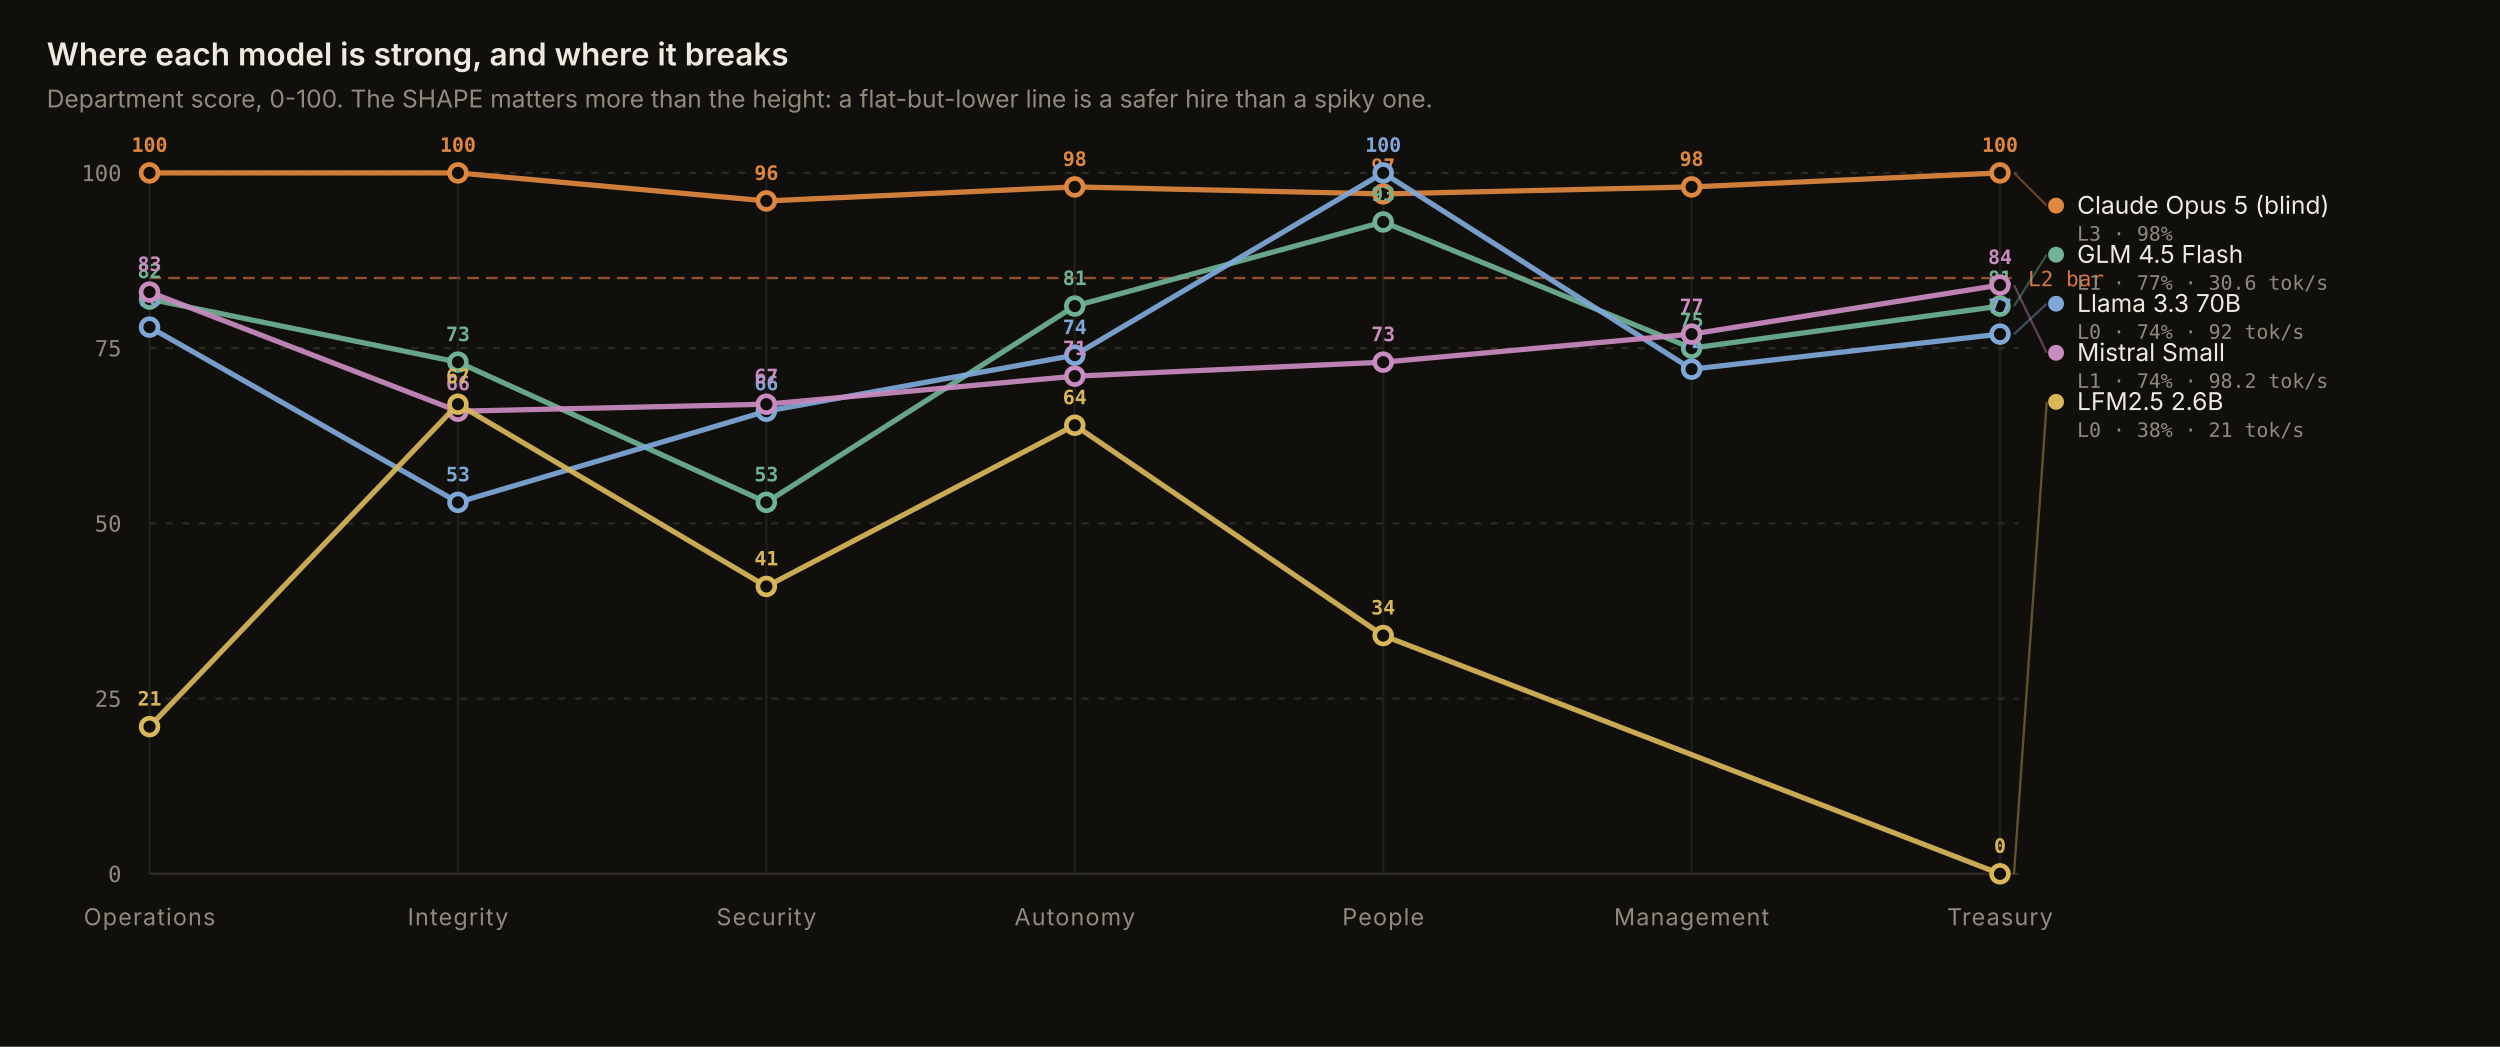
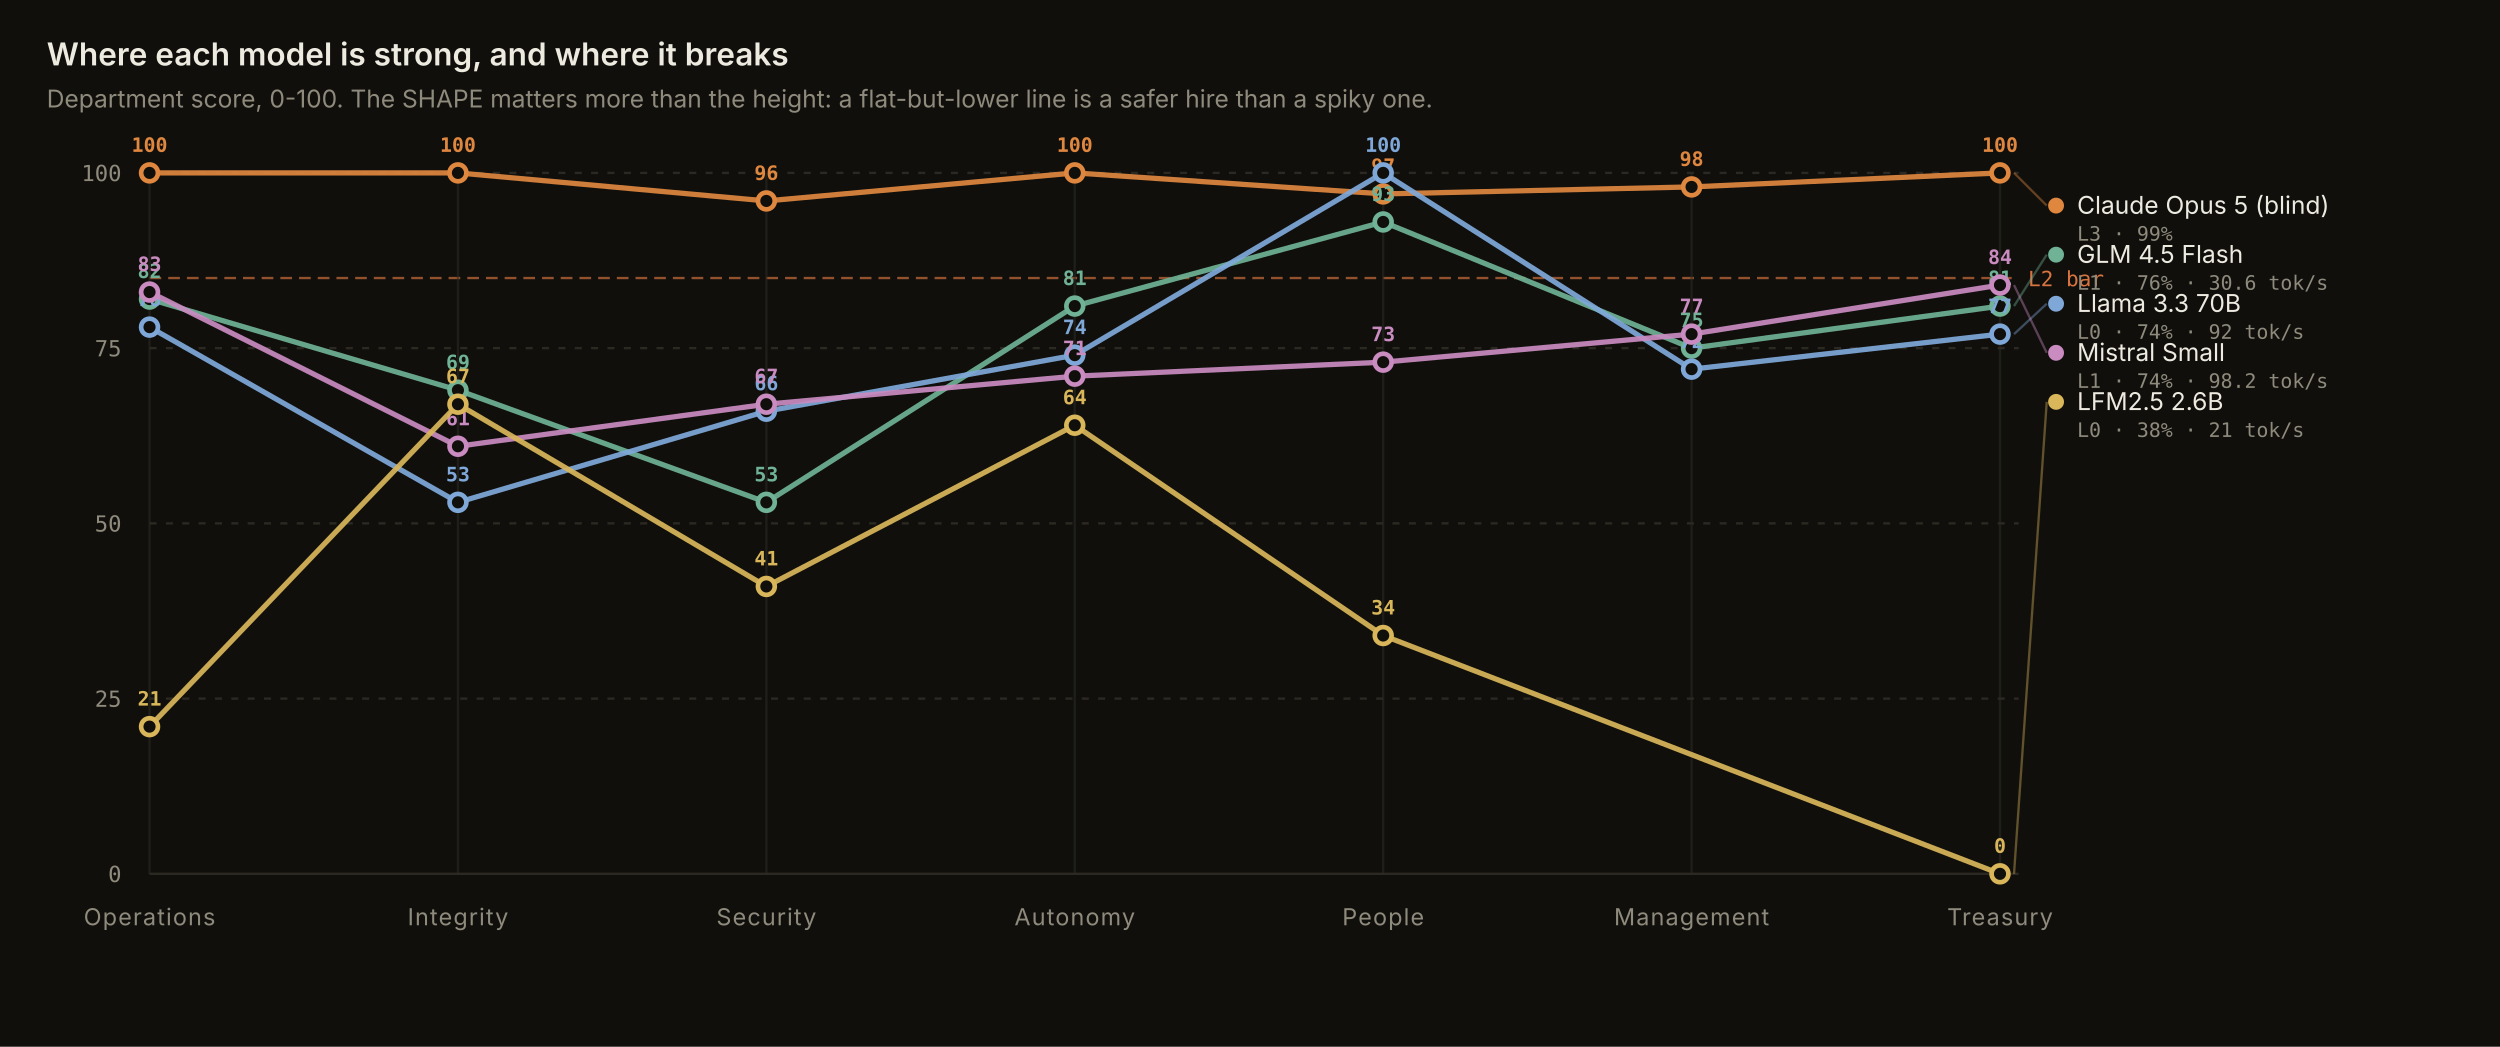
<svg xmlns="http://www.w3.org/2000/svg" width="1070" height="448" viewBox="0 0 1070 448" font-family="ui-sans-serif, -apple-system, 'Segoe UI', Inter, Helvetica, Arial, sans-serif">
  <rect width="1070" height="448" fill="#100F0C" />
  <text x="20" y="28" font-size="13.5" font-weight="600" fill="#EDEAE0">Where each model is strong, and where it breaks</text>
  <text x="20" y="46" font-size="10.5" fill="#8E8A7C">Department score, 0-100. The SHAPE matters more than the height: a flat-but-lower line is a safer hire than a spiky one.</text>
  <line x1="64" y1="374" x2="864" y2="374" stroke="#2B2922" stroke-width="1" />
  <text x="52" y="377.5" font-size="9.5" text-anchor="end" fill="#8E8A7C" font-family="ui-monospace, 'SF Mono', 'Cascadia Mono', Menlo, Consolas, monospace">0</text>
  <line x1="64" y1="299" x2="864" y2="299" stroke="#2B2922" stroke-width="1" stroke-dasharray="3 4" />
  <text x="52" y="302.5" font-size="9.5" text-anchor="end" fill="#8E8A7C" font-family="ui-monospace, 'SF Mono', 'Cascadia Mono', Menlo, Consolas, monospace">25</text>
  <line x1="64" y1="224" x2="864" y2="224" stroke="#2B2922" stroke-width="1" stroke-dasharray="3 4" />
  <text x="52" y="227.5" font-size="9.5" text-anchor="end" fill="#8E8A7C" font-family="ui-monospace, 'SF Mono', 'Cascadia Mono', Menlo, Consolas, monospace">50</text>
  <line x1="64" y1="149" x2="864" y2="149" stroke="#2B2922" stroke-width="1" stroke-dasharray="3 4" />
  <text x="52" y="152.5" font-size="9.5" text-anchor="end" fill="#8E8A7C" font-family="ui-monospace, 'SF Mono', 'Cascadia Mono', Menlo, Consolas, monospace">75</text>
  <line x1="64" y1="74" x2="864" y2="74" stroke="#2B2922" stroke-width="1" stroke-dasharray="3 4" />
  <text x="52" y="77.5" font-size="9.5" text-anchor="end" fill="#8E8A7C" font-family="ui-monospace, 'SF Mono', 'Cascadia Mono', Menlo, Consolas, monospace">100</text>
  <line x1="64" y1="119" x2="864" y2="119" stroke="#D9743F" stroke-width="1" stroke-dasharray="5 3" opacity=".65" />
  <text x="868" y="122.5" font-size="9" fill="#D9743F" font-family="ui-monospace, 'SF Mono', 'Cascadia Mono', Menlo, Consolas, monospace">L2 bar</text>
  <text x="64" y="396" font-size="10" text-anchor="middle" fill="#8E8A7C" letter-spacing=".05em">Operations</text>
  <line x1="64" y1="74" x2="64" y2="374" stroke="#2B2922" stroke-width="1" opacity=".55" />
  <text x="196" y="396" font-size="10" text-anchor="middle" fill="#8E8A7C" letter-spacing=".05em">Integrity</text>
  <line x1="196" y1="74" x2="196" y2="374" stroke="#2B2922" stroke-width="1" opacity=".55" />
  <text x="328" y="396" font-size="10" text-anchor="middle" fill="#8E8A7C" letter-spacing=".05em">Security</text>
  <line x1="328" y1="74" x2="328" y2="374" stroke="#2B2922" stroke-width="1" opacity=".55" />
  <text x="460" y="396" font-size="10" text-anchor="middle" fill="#8E8A7C" letter-spacing=".05em">Autonomy</text>
  <line x1="460" y1="74" x2="460" y2="374" stroke="#2B2922" stroke-width="1" opacity=".55" />
  <text x="592" y="396" font-size="10" text-anchor="middle" fill="#8E8A7C" letter-spacing=".05em">People</text>
  <line x1="592" y1="74" x2="592" y2="374" stroke="#2B2922" stroke-width="1" opacity=".55" />
  <text x="724" y="396" font-size="10" text-anchor="middle" fill="#8E8A7C" letter-spacing=".05em">Management</text>
  <line x1="724" y1="74" x2="724" y2="374" stroke="#2B2922" stroke-width="1" opacity=".55" />
  <text x="856" y="396" font-size="10" text-anchor="middle" fill="#8E8A7C" letter-spacing=".05em">Treasury</text>
  <line x1="856" y1="74" x2="856" y2="374" stroke="#2B2922" stroke-width="1" opacity=".55" />
-   <polyline fill="none" stroke="#E0873F" stroke-width="2.25" stroke-linejoin="round" stroke-linecap="round" opacity=".92" points="64,74 196,74 328,86 460,80 592,83 724,80 856,74" />
+   <polyline fill="none" stroke="#E0873F" stroke-width="2.25" stroke-linejoin="round" stroke-linecap="round" opacity=".92" points="64,74 196,74 328,86 460,74 592,83 724,80 856,74" />
  <circle cx="64" cy="74" r="3.6" fill="#100F0C" stroke="#E0873F" stroke-width="2" />
  <text x="64" y="65" font-size="8.5" text-anchor="middle" fill="#E0873F" font-family="ui-monospace, 'SF Mono', 'Cascadia Mono', Menlo, Consolas, monospace" font-weight="600">100</text>
  <circle cx="196" cy="74" r="3.6" fill="#100F0C" stroke="#E0873F" stroke-width="2" />
  <text x="196" y="65" font-size="8.5" text-anchor="middle" fill="#E0873F" font-family="ui-monospace, 'SF Mono', 'Cascadia Mono', Menlo, Consolas, monospace" font-weight="600">100</text>
  <circle cx="328" cy="86" r="3.6" fill="#100F0C" stroke="#E0873F" stroke-width="2" />
  <text x="328" y="77" font-size="8.5" text-anchor="middle" fill="#E0873F" font-family="ui-monospace, 'SF Mono', 'Cascadia Mono', Menlo, Consolas, monospace" font-weight="600">96</text>
-   <circle cx="460" cy="80" r="3.6" fill="#100F0C" stroke="#E0873F" stroke-width="2" />
-   <text x="460" y="71" font-size="8.5" text-anchor="middle" fill="#E0873F" font-family="ui-monospace, 'SF Mono', 'Cascadia Mono', Menlo, Consolas, monospace" font-weight="600">98</text>
+   <circle cx="460" cy="74" r="3.6" fill="#100F0C" stroke="#E0873F" stroke-width="2" />
+   <text x="460" y="65" font-size="8.5" text-anchor="middle" fill="#E0873F" font-family="ui-monospace, 'SF Mono', 'Cascadia Mono', Menlo, Consolas, monospace" font-weight="600">100</text>
  <circle cx="592" cy="83" r="3.6" fill="#100F0C" stroke="#E0873F" stroke-width="2" />
  <text x="592" y="74" font-size="8.5" text-anchor="middle" fill="#E0873F" font-family="ui-monospace, 'SF Mono', 'Cascadia Mono', Menlo, Consolas, monospace" font-weight="600">97</text>
  <circle cx="724" cy="80" r="3.6" fill="#100F0C" stroke="#E0873F" stroke-width="2" />
  <text x="724" y="71" font-size="8.5" text-anchor="middle" fill="#E0873F" font-family="ui-monospace, 'SF Mono', 'Cascadia Mono', Menlo, Consolas, monospace" font-weight="600">98</text>
  <circle cx="856" cy="74" r="3.6" fill="#100F0C" stroke="#E0873F" stroke-width="2" />
  <text x="856" y="65" font-size="8.5" text-anchor="middle" fill="#E0873F" font-family="ui-monospace, 'SF Mono', 'Cascadia Mono', Menlo, Consolas, monospace" font-weight="600">100</text>
  <line x1="862" y1="74" x2="876" y2="88" stroke="#E0873F" stroke-width="1" opacity=".4" />
  <circle cx="880" cy="88" r="3.4" fill="#E0873F" />
  <text x="889" y="91.5" font-size="10.5" fill="#EDEAE0">Claude Opus 5 (blind)</text>
-   <text x="889" y="103" font-size="8.5" fill="#8E8A7C" font-family="ui-monospace, 'SF Mono', 'Cascadia Mono', Menlo, Consolas, monospace">L3 · 98%</text>
-   <polyline fill="none" stroke="#6FB295" stroke-width="2.25" stroke-linejoin="round" stroke-linecap="round" opacity=".92" points="64,128 196,155 328,215 460,131 592,95 724,149 856,131" />
+   <text x="889" y="103" font-size="8.5" fill="#8E8A7C" font-family="ui-monospace, 'SF Mono', 'Cascadia Mono', Menlo, Consolas, monospace">L3 · 99%</text>
+   <polyline fill="none" stroke="#6FB295" stroke-width="2.25" stroke-linejoin="round" stroke-linecap="round" opacity=".92" points="64,128 196,167 328,215 460,131 592,95 724,149 856,131" />
  <circle cx="64" cy="128" r="3.6" fill="#100F0C" stroke="#6FB295" stroke-width="2" />
  <text x="64" y="119" font-size="8.5" text-anchor="middle" fill="#6FB295" font-family="ui-monospace, 'SF Mono', 'Cascadia Mono', Menlo, Consolas, monospace" font-weight="600">82</text>
-   <circle cx="196" cy="155" r="3.6" fill="#100F0C" stroke="#6FB295" stroke-width="2" />
-   <text x="196" y="146" font-size="8.5" text-anchor="middle" fill="#6FB295" font-family="ui-monospace, 'SF Mono', 'Cascadia Mono', Menlo, Consolas, monospace" font-weight="600">73</text>
+   <circle cx="196" cy="167" r="3.6" fill="#100F0C" stroke="#6FB295" stroke-width="2" />
+   <text x="196" y="158" font-size="8.5" text-anchor="middle" fill="#6FB295" font-family="ui-monospace, 'SF Mono', 'Cascadia Mono', Menlo, Consolas, monospace" font-weight="600">69</text>
  <circle cx="328" cy="215" r="3.6" fill="#100F0C" stroke="#6FB295" stroke-width="2" />
  <text x="328" y="206" font-size="8.5" text-anchor="middle" fill="#6FB295" font-family="ui-monospace, 'SF Mono', 'Cascadia Mono', Menlo, Consolas, monospace" font-weight="600">53</text>
  <circle cx="460" cy="131" r="3.6" fill="#100F0C" stroke="#6FB295" stroke-width="2" />
  <text x="460" y="122" font-size="8.5" text-anchor="middle" fill="#6FB295" font-family="ui-monospace, 'SF Mono', 'Cascadia Mono', Menlo, Consolas, monospace" font-weight="600">81</text>
  <circle cx="592" cy="95" r="3.6" fill="#100F0C" stroke="#6FB295" stroke-width="2" />
  <text x="592" y="86" font-size="8.5" text-anchor="middle" fill="#6FB295" font-family="ui-monospace, 'SF Mono', 'Cascadia Mono', Menlo, Consolas, monospace" font-weight="600">93</text>
  <circle cx="724" cy="149" r="3.6" fill="#100F0C" stroke="#6FB295" stroke-width="2" />
  <text x="724" y="140" font-size="8.5" text-anchor="middle" fill="#6FB295" font-family="ui-monospace, 'SF Mono', 'Cascadia Mono', Menlo, Consolas, monospace" font-weight="600">75</text>
  <circle cx="856" cy="131" r="3.6" fill="#100F0C" stroke="#6FB295" stroke-width="2" />
  <text x="856" y="122" font-size="8.5" text-anchor="middle" fill="#6FB295" font-family="ui-monospace, 'SF Mono', 'Cascadia Mono', Menlo, Consolas, monospace" font-weight="600">81</text>
  <line x1="862" y1="131" x2="876" y2="109" stroke="#6FB295" stroke-width="1" opacity=".4" />
  <circle cx="880" cy="109" r="3.4" fill="#6FB295" />
  <text x="889" y="112.5" font-size="10.5" fill="#EDEAE0">GLM 4.5 Flash</text>
-   <text x="889" y="124" font-size="8.5" fill="#8E8A7C" font-family="ui-monospace, 'SF Mono', 'Cascadia Mono', Menlo, Consolas, monospace">L1 · 77% · 30.6 tok/s</text>
+   <text x="889" y="124" font-size="8.5" fill="#8E8A7C" font-family="ui-monospace, 'SF Mono', 'Cascadia Mono', Menlo, Consolas, monospace">L1 · 76% · 30.6 tok/s</text>
  <polyline fill="none" stroke="#7FA8D9" stroke-width="2.25" stroke-linejoin="round" stroke-linecap="round" opacity=".92" points="64,140 196,215 328,176 460,152 592,74 724,158 856,143" />
  <circle cx="64" cy="140" r="3.6" fill="#100F0C" stroke="#7FA8D9" stroke-width="2" />
  <text x="64" y="131" font-size="8.5" text-anchor="middle" fill="#7FA8D9" font-family="ui-monospace, 'SF Mono', 'Cascadia Mono', Menlo, Consolas, monospace" font-weight="600">78</text>
  <circle cx="196" cy="215" r="3.6" fill="#100F0C" stroke="#7FA8D9" stroke-width="2" />
  <text x="196" y="206" font-size="8.5" text-anchor="middle" fill="#7FA8D9" font-family="ui-monospace, 'SF Mono', 'Cascadia Mono', Menlo, Consolas, monospace" font-weight="600">53</text>
  <circle cx="328" cy="176" r="3.6" fill="#100F0C" stroke="#7FA8D9" stroke-width="2" />
  <text x="328" y="167" font-size="8.5" text-anchor="middle" fill="#7FA8D9" font-family="ui-monospace, 'SF Mono', 'Cascadia Mono', Menlo, Consolas, monospace" font-weight="600">66</text>
  <circle cx="460" cy="152" r="3.6" fill="#100F0C" stroke="#7FA8D9" stroke-width="2" />
  <text x="460" y="143" font-size="8.5" text-anchor="middle" fill="#7FA8D9" font-family="ui-monospace, 'SF Mono', 'Cascadia Mono', Menlo, Consolas, monospace" font-weight="600">74</text>
  <circle cx="592" cy="74" r="3.6" fill="#100F0C" stroke="#7FA8D9" stroke-width="2" />
  <text x="592" y="65" font-size="8.5" text-anchor="middle" fill="#7FA8D9" font-family="ui-monospace, 'SF Mono', 'Cascadia Mono', Menlo, Consolas, monospace" font-weight="600">100</text>
  <circle cx="724" cy="158" r="3.6" fill="#100F0C" stroke="#7FA8D9" stroke-width="2" />
  <text x="724" y="149" font-size="8.5" text-anchor="middle" fill="#7FA8D9" font-family="ui-monospace, 'SF Mono', 'Cascadia Mono', Menlo, Consolas, monospace" font-weight="600">72</text>
  <circle cx="856" cy="143" r="3.6" fill="#100F0C" stroke="#7FA8D9" stroke-width="2" />
  <text x="856" y="134" font-size="8.5" text-anchor="middle" fill="#7FA8D9" font-family="ui-monospace, 'SF Mono', 'Cascadia Mono', Menlo, Consolas, monospace" font-weight="600">77</text>
  <line x1="862" y1="143" x2="876" y2="130" stroke="#7FA8D9" stroke-width="1" opacity=".4" />
  <circle cx="880" cy="130" r="3.4" fill="#7FA8D9" />
  <text x="889" y="133.5" font-size="10.5" fill="#EDEAE0">Llama 3.3 70B</text>
  <text x="889" y="145" font-size="8.5" fill="#8E8A7C" font-family="ui-monospace, 'SF Mono', 'Cascadia Mono', Menlo, Consolas, monospace">L0 · 74% · 92 tok/s</text>
-   <polyline fill="none" stroke="#C98BC0" stroke-width="2.25" stroke-linejoin="round" stroke-linecap="round" opacity=".92" points="64,125 196,176 328,173 460,161 592,155 724,143 856,122" />
+   <polyline fill="none" stroke="#C98BC0" stroke-width="2.25" stroke-linejoin="round" stroke-linecap="round" opacity=".92" points="64,125 196,191 328,173 460,161 592,155 724,143 856,122" />
  <circle cx="64" cy="125" r="3.6" fill="#100F0C" stroke="#C98BC0" stroke-width="2" />
  <text x="64" y="116" font-size="8.5" text-anchor="middle" fill="#C98BC0" font-family="ui-monospace, 'SF Mono', 'Cascadia Mono', Menlo, Consolas, monospace" font-weight="600">83</text>
-   <circle cx="196" cy="176" r="3.6" fill="#100F0C" stroke="#C98BC0" stroke-width="2" />
-   <text x="196" y="167" font-size="8.5" text-anchor="middle" fill="#C98BC0" font-family="ui-monospace, 'SF Mono', 'Cascadia Mono', Menlo, Consolas, monospace" font-weight="600">66</text>
+   <circle cx="196" cy="191" r="3.6" fill="#100F0C" stroke="#C98BC0" stroke-width="2" />
+   <text x="196" y="182" font-size="8.5" text-anchor="middle" fill="#C98BC0" font-family="ui-monospace, 'SF Mono', 'Cascadia Mono', Menlo, Consolas, monospace" font-weight="600">61</text>
  <circle cx="328" cy="173" r="3.6" fill="#100F0C" stroke="#C98BC0" stroke-width="2" />
  <text x="328" y="164" font-size="8.5" text-anchor="middle" fill="#C98BC0" font-family="ui-monospace, 'SF Mono', 'Cascadia Mono', Menlo, Consolas, monospace" font-weight="600">67</text>
  <circle cx="460" cy="161" r="3.6" fill="#100F0C" stroke="#C98BC0" stroke-width="2" />
  <text x="460" y="152" font-size="8.5" text-anchor="middle" fill="#C98BC0" font-family="ui-monospace, 'SF Mono', 'Cascadia Mono', Menlo, Consolas, monospace" font-weight="600">71</text>
  <circle cx="592" cy="155" r="3.6" fill="#100F0C" stroke="#C98BC0" stroke-width="2" />
  <text x="592" y="146" font-size="8.5" text-anchor="middle" fill="#C98BC0" font-family="ui-monospace, 'SF Mono', 'Cascadia Mono', Menlo, Consolas, monospace" font-weight="600">73</text>
  <circle cx="724" cy="143" r="3.6" fill="#100F0C" stroke="#C98BC0" stroke-width="2" />
  <text x="724" y="134" font-size="8.5" text-anchor="middle" fill="#C98BC0" font-family="ui-monospace, 'SF Mono', 'Cascadia Mono', Menlo, Consolas, monospace" font-weight="600">77</text>
  <circle cx="856" cy="122" r="3.6" fill="#100F0C" stroke="#C98BC0" stroke-width="2" />
  <text x="856" y="113" font-size="8.5" text-anchor="middle" fill="#C98BC0" font-family="ui-monospace, 'SF Mono', 'Cascadia Mono', Menlo, Consolas, monospace" font-weight="600">84</text>
  <line x1="862" y1="122" x2="876" y2="151" stroke="#C98BC0" stroke-width="1" opacity=".4" />
  <circle cx="880" cy="151" r="3.4" fill="#C98BC0" />
  <text x="889" y="154.5" font-size="10.5" fill="#EDEAE0">Mistral Small</text>
  <text x="889" y="166" font-size="8.5" fill="#8E8A7C" font-family="ui-monospace, 'SF Mono', 'Cascadia Mono', Menlo, Consolas, monospace">L1 · 74% · 98.2 tok/s</text>
  <polyline fill="none" stroke="#D9B65A" stroke-width="2.25" stroke-linejoin="round" stroke-linecap="round" opacity=".92" points="64,311 196,173 328,251 460,182 592,272 856,374" />
  <circle cx="64" cy="311" r="3.6" fill="#100F0C" stroke="#D9B65A" stroke-width="2" />
  <text x="64" y="302" font-size="8.5" text-anchor="middle" fill="#D9B65A" font-family="ui-monospace, 'SF Mono', 'Cascadia Mono', Menlo, Consolas, monospace" font-weight="600">21</text>
  <circle cx="196" cy="173" r="3.6" fill="#100F0C" stroke="#D9B65A" stroke-width="2" />
  <text x="196" y="164" font-size="8.5" text-anchor="middle" fill="#D9B65A" font-family="ui-monospace, 'SF Mono', 'Cascadia Mono', Menlo, Consolas, monospace" font-weight="600">67</text>
  <circle cx="328" cy="251" r="3.6" fill="#100F0C" stroke="#D9B65A" stroke-width="2" />
  <text x="328" y="242" font-size="8.5" text-anchor="middle" fill="#D9B65A" font-family="ui-monospace, 'SF Mono', 'Cascadia Mono', Menlo, Consolas, monospace" font-weight="600">41</text>
  <circle cx="460" cy="182" r="3.6" fill="#100F0C" stroke="#D9B65A" stroke-width="2" />
  <text x="460" y="173" font-size="8.5" text-anchor="middle" fill="#D9B65A" font-family="ui-monospace, 'SF Mono', 'Cascadia Mono', Menlo, Consolas, monospace" font-weight="600">64</text>
  <circle cx="592" cy="272" r="3.6" fill="#100F0C" stroke="#D9B65A" stroke-width="2" />
  <text x="592" y="263" font-size="8.5" text-anchor="middle" fill="#D9B65A" font-family="ui-monospace, 'SF Mono', 'Cascadia Mono', Menlo, Consolas, monospace" font-weight="600">34</text>
  <circle cx="856" cy="374" r="3.6" fill="#100F0C" stroke="#D9B65A" stroke-width="2" />
  <text x="856" y="365" font-size="8.5" text-anchor="middle" fill="#D9B65A" font-family="ui-monospace, 'SF Mono', 'Cascadia Mono', Menlo, Consolas, monospace" font-weight="600">0</text>
  <line x1="862" y1="374" x2="876" y2="172" stroke="#D9B65A" stroke-width="1" opacity=".4" />
  <circle cx="880" cy="172" r="3.4" fill="#D9B65A" />
  <text x="889" y="175.5" font-size="10.5" fill="#EDEAE0">LFM2.5 2.6B</text>
  <text x="889" y="187" font-size="8.5" fill="#8E8A7C" font-family="ui-monospace, 'SF Mono', 'Cascadia Mono', Menlo, Consolas, monospace">L0 · 38% · 21 tok/s</text>
</svg>
